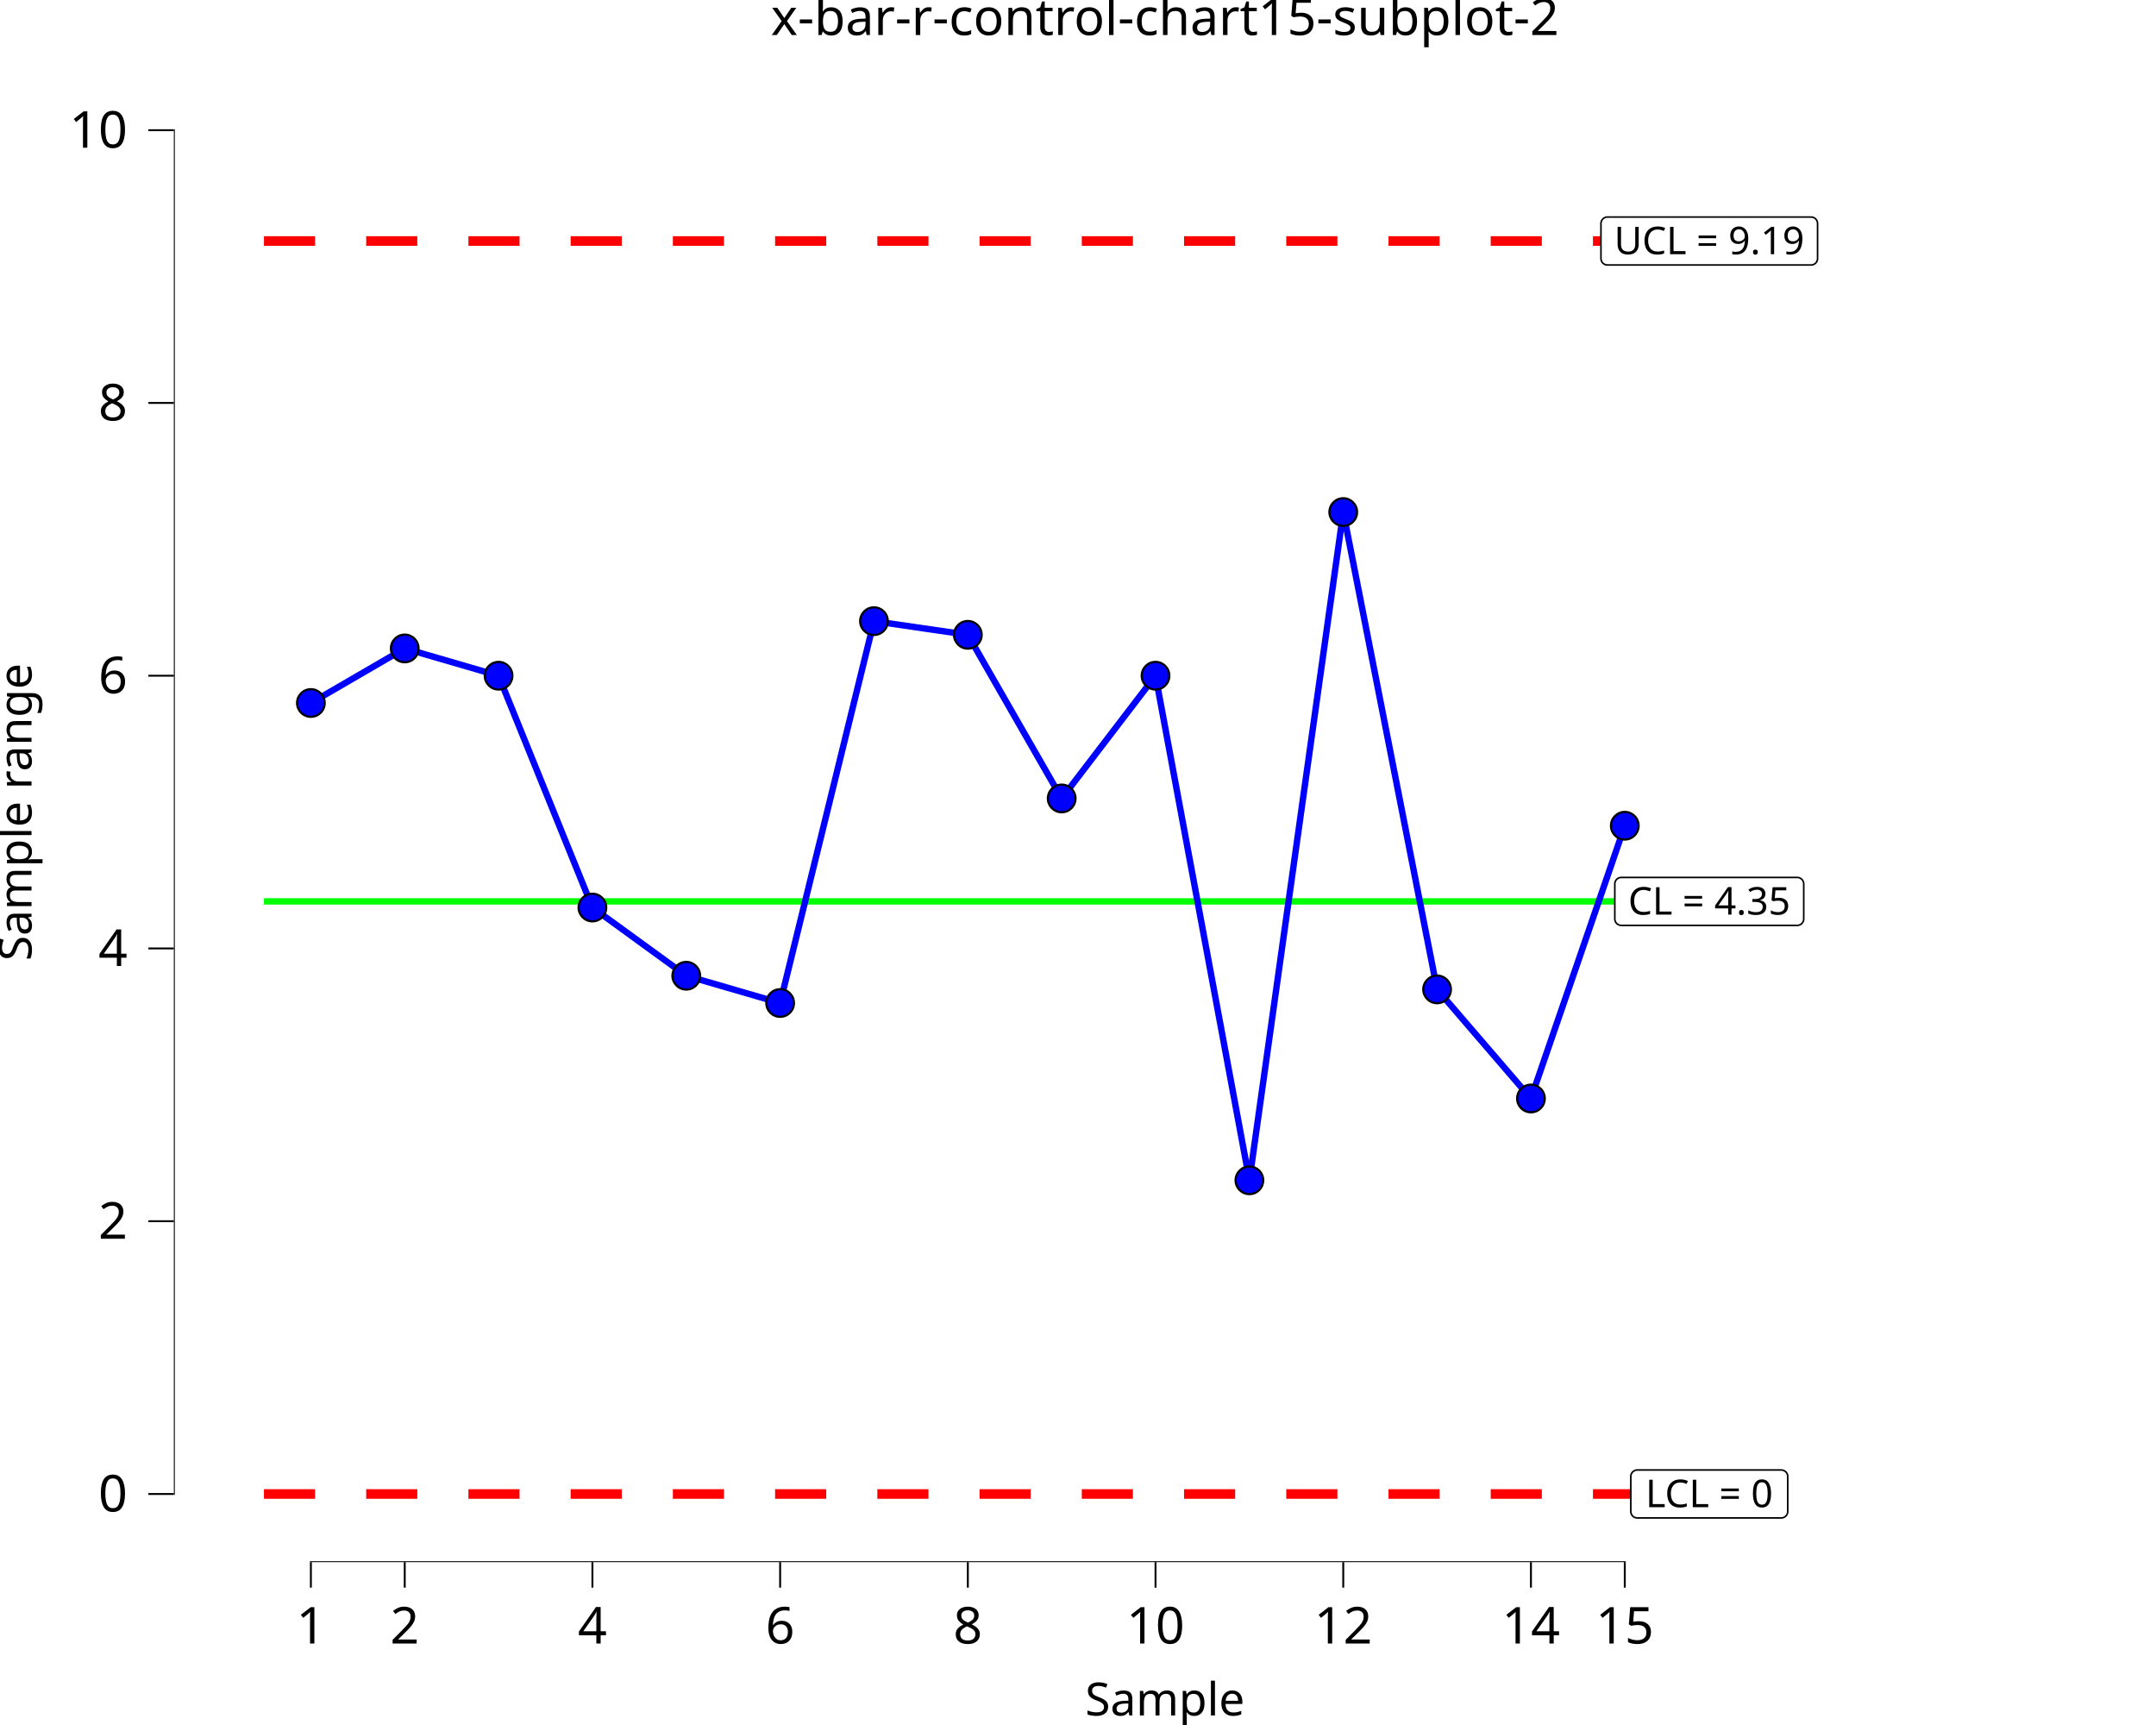
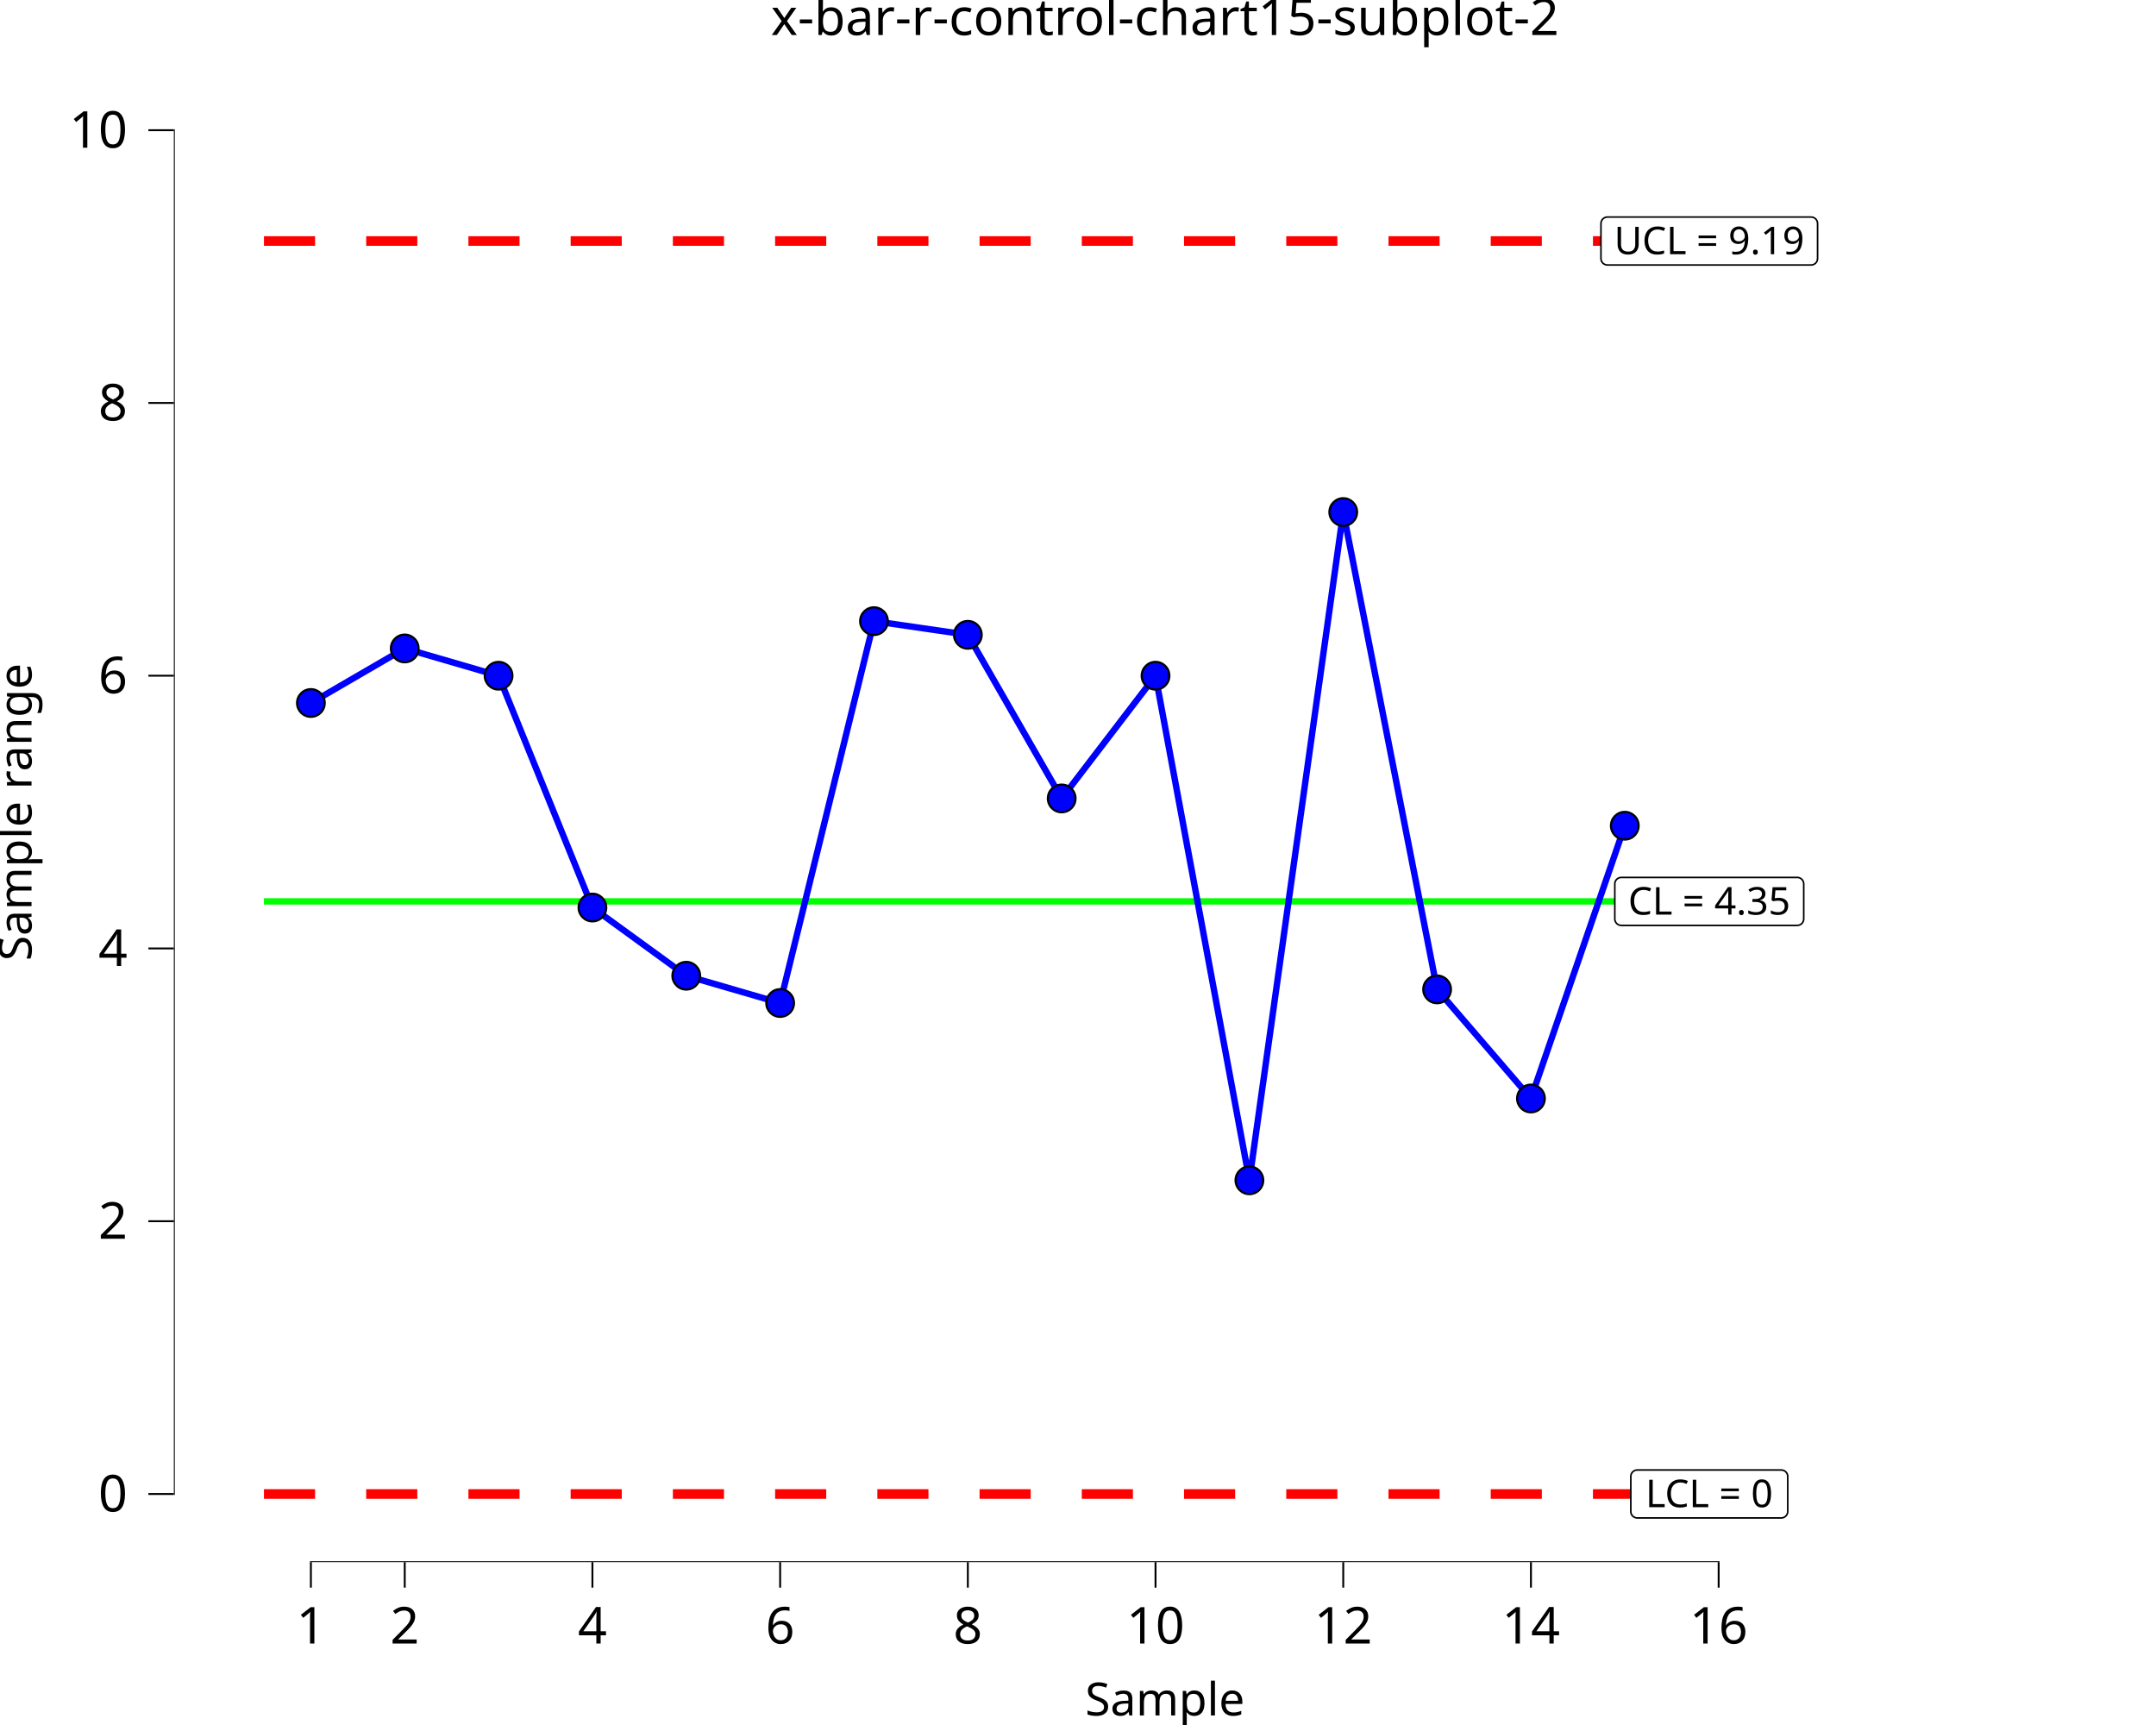
<svg xmlns="http://www.w3.org/2000/svg" class="svglite" data-engine-version="2.0" width="720.00pt" height="576.00pt" viewBox="0 0 720.00 576.00">
  <defs>
    <style type="text/css">
    .svglite line, .svglite polyline, .svglite polygon, .svglite path, .svglite rect, .svglite circle {
      fill: none;
      stroke: #000000;
      stroke-linecap: round;
      stroke-linejoin: round;
      stroke-miterlimit: 10.00;
    }
  </style>
  </defs>
  <rect width="100%" height="100%" style="stroke: none; fill: #FFFFFF;" />
  <defs>
    <clipPath id="cpMC4wMHw3MjAuMDB8MC4wMHw1NzYuMDA=">
      <rect x="0.00" y="0.00" width="720.00" height="576.00" />
    </clipPath>
  </defs>
  <g clip-path="url(#cpMC4wMHw3MjAuMDB8MC4wMHw1NzYuMDA=)">
    <rect x="0.00" y="0.00" width="720.00" height="576.00" style="stroke-width: 10.67; stroke: none;" />
  </g>
  <defs>
    <clipPath id="cpNTguMDZ8NzIwLjAwfDIwLjcxfDUyMS42Mw==">
      <rect x="58.06" y="20.71" width="661.94" height="500.92" />
    </clipPath>
  </defs>
  <g clip-path="url(#cpNTguMDZ8NzIwLjAwfDIwLjcxfDUyMS42Mw==)">
    <rect x="58.06" y="20.71" width="661.94" height="500.92" style="stroke-width: 10.67; stroke: none;" />
    <polyline points="88.15,300.99 119.49,300.99 119.49,300.99 150.83,300.99 150.83,300.99 182.17,300.99 182.17,300.99 213.51,300.99 213.51,300.99 244.86,300.99 244.86,300.99 276.20,300.99 276.20,300.99 307.54,300.99 307.54,300.99 338.88,300.99 338.88,300.99 370.22,300.99 370.22,300.99 401.57,300.99 401.57,300.99 432.91,300.99 432.91,300.99 464.25,300.99 464.25,300.99 495.59,300.99 495.59,300.99 526.93,300.99 526.93,300.99 558.28,300.99 558.28,300.99 " style="stroke-width: 2.13; stroke: #00FF00; stroke-linecap: butt;" />
    <polyline points="88.15,80.48 119.49,80.48 119.49,80.48 150.83,80.48 150.83,80.48 182.17,80.48 182.17,80.48 213.51,80.48 213.51,80.48 244.86,80.48 244.86,80.48 276.20,80.48 276.20,80.48 307.54,80.48 307.54,80.48 338.88,80.48 338.88,80.48 370.22,80.48 370.22,80.48 401.57,80.48 401.57,80.48 432.91,80.48 432.91,80.48 464.25,80.48 464.25,80.48 495.59,80.48 495.59,80.48 526.93,80.48 526.93,80.48 558.28,80.48 558.28,80.48 " style="stroke-width: 3.20; stroke: #FF0000; stroke-dasharray: 17.07,17.07; stroke-linecap: butt;" />
    <polyline points="88.15,498.86 119.49,498.86 119.49,498.86 150.83,498.86 150.83,498.86 182.17,498.86 182.17,498.86 213.51,498.86 213.51,498.86 244.86,498.86 244.86,498.86 276.20,498.86 276.20,498.86 307.54,498.86 307.54,498.86 338.88,498.86 338.88,498.86 370.22,498.86 370.22,498.86 401.57,498.86 401.57,498.86 432.91,498.86 432.91,498.86 464.25,498.86 464.25,498.86 495.59,498.86 495.59,498.86 526.93,498.86 526.93,498.86 558.28,498.86 558.28,498.86 " style="stroke-width: 3.20; stroke: #FF0000; stroke-dasharray: 17.07,17.07; stroke-linecap: butt;" />
    <polygon points="541.43,309.00 600.20,309.00 600.11,309.00 600.46,308.98 600.80,308.91 601.12,308.79 601.42,308.62 601.69,308.40 601.92,308.14 602.11,307.84 602.25,307.52 602.33,307.19 602.36,306.84 602.36,306.84 602.36,295.15 602.36,295.15 602.33,294.80 602.25,294.46 602.11,294.14 601.92,293.85 601.69,293.59 601.42,293.37 601.12,293.20 600.80,293.07 600.46,293.00 600.20,292.99 541.43,292.99 541.69,293.00 541.34,292.99 541.00,293.03 540.66,293.13 540.35,293.28 540.06,293.47 539.81,293.72 539.60,293.99 539.44,294.30 539.33,294.63 539.27,294.97 539.27,295.15 539.27,306.84 539.27,306.67 539.27,307.01 539.33,307.36 539.44,307.69 539.60,307.99 539.81,308.27 540.06,308.51 540.35,308.71 540.66,308.86 541.00,308.96 541.34,309.00 " style="stroke-width: 0.53; fill: #FFFFFF;" />
    <text x="570.81" y="305.40" text-anchor="middle" style="font-size: 12.80px; font-family: sans;" textLength="55.89px" lengthAdjust="spacingAndGlyphs">CL = 4.35</text>
    <polygon points="546.77,506.86 594.86,506.86 594.77,506.86 595.12,506.85 595.46,506.78 595.78,506.65 596.08,506.48 596.35,506.26 596.58,506.00 596.77,505.71 596.91,505.39 596.99,505.05 597.02,504.70 597.02,504.70 597.02,493.01 597.02,493.01 596.99,492.66 596.91,492.33 596.77,492.01 596.58,491.71 596.35,491.45 596.08,491.23 595.78,491.06 595.46,490.94 595.12,490.87 594.86,490.85 546.77,490.85 547.03,490.87 546.68,490.85 546.34,490.89 546.00,490.99 545.69,491.14 545.40,491.34 545.15,491.58 544.94,491.86 544.78,492.16 544.67,492.49 544.61,492.84 544.61,493.01 544.61,504.70 544.61,504.53 544.61,504.88 544.67,505.22 544.78,505.55 544.94,505.86 545.15,506.13 545.40,506.38 545.69,506.57 546.00,506.72 546.34,506.82 546.68,506.86 " style="stroke-width: 0.53; fill: #FFFFFF;" />
    <text x="570.81" y="503.26" text-anchor="middle" style="font-size: 12.80px; font-family: sans;" textLength="45.21px" lengthAdjust="spacingAndGlyphs">LCL = 0</text>
    <polygon points="536.80,88.48 604.82,88.48 604.73,88.48 605.08,88.47 605.42,88.40 605.75,88.27 606.05,88.10 606.32,87.88 606.55,87.62 606.73,87.33 606.87,87.01 606.95,86.67 606.98,86.32 606.98,86.32 606.98,74.63 606.98,74.63 606.95,74.28 606.87,73.95 606.73,73.63 606.55,73.33 606.32,73.07 606.05,72.85 605.75,72.68 605.42,72.56 605.08,72.49 604.82,72.47 536.80,72.47 537.06,72.49 536.72,72.47 536.37,72.51 536.04,72.61 535.72,72.76 535.44,72.96 535.19,73.20 534.98,73.48 534.82,73.78 534.71,74.11 534.65,74.46 534.64,74.63 534.64,86.32 534.65,86.15 534.65,86.50 534.71,86.84 534.82,87.17 534.98,87.48 535.19,87.76 535.44,88.00 535.72,88.19 536.04,88.34 536.37,88.44 536.72,88.48 " style="stroke-width: 0.53; fill: #FFFFFF;" />
    <text x="570.81" y="84.88" text-anchor="middle" style="font-size: 12.80px; font-family: sans;" textLength="65.14px" lengthAdjust="spacingAndGlyphs">UCL = 9.19</text>
    <polyline points="103.82,234.74 135.16,216.52 166.50,225.63 197.84,303.04 229.18,325.81 260.53,334.92 291.87,207.41 323.21,211.97 354.55,266.61 385.89,225.63 417.24,394.12 448.58,170.98 479.92,330.37 511.26,366.80 542.60,275.72 " style="stroke-width: 2.13; stroke: #0000FF; stroke-linecap: butt;" />
    <circle cx="103.82" cy="234.74" r="4.62" style="stroke-width: 0.71; fill: #0000FF;" />
    <circle cx="135.16" cy="216.52" r="4.62" style="stroke-width: 0.71; fill: #0000FF;" />
    <circle cx="166.50" cy="225.63" r="4.62" style="stroke-width: 0.71; fill: #0000FF;" />
    <circle cx="197.84" cy="303.04" r="4.62" style="stroke-width: 0.71; fill: #0000FF;" />
    <circle cx="229.18" cy="325.81" r="4.62" style="stroke-width: 0.71; fill: #0000FF;" />
    <circle cx="260.53" cy="334.92" r="4.62" style="stroke-width: 0.71; fill: #0000FF;" />
    <circle cx="291.87" cy="207.41" r="4.62" style="stroke-width: 0.71; fill: #0000FF;" />
    <circle cx="323.21" cy="211.97" r="4.62" style="stroke-width: 0.71; fill: #0000FF;" />
    <circle cx="354.55" cy="266.61" r="4.62" style="stroke-width: 0.71; fill: #0000FF;" />
    <circle cx="385.89" cy="225.63" r="4.62" style="stroke-width: 0.71; fill: #0000FF;" />
    <circle cx="417.24" cy="394.12" r="4.62" style="stroke-width: 0.71; fill: #0000FF;" />
    <circle cx="448.58" cy="170.98" r="4.62" style="stroke-width: 0.71; fill: #0000FF;" />
    <circle cx="479.92" cy="330.37" r="4.62" style="stroke-width: 0.71; fill: #0000FF;" />
    <circle cx="511.26" cy="366.80" r="4.62" style="stroke-width: 0.71; fill: #0000FF;" />
    <circle cx="542.60" cy="275.72" r="4.62" style="stroke-width: 0.71; fill: #0000FF;" />
-     <line x1="103.50" y1="521.63" x2="542.92" y2="521.63" style="stroke-width: 0.64; stroke-linecap: butt;" />
+     <line x1="103.50" y1="521.63" x2="574.27" y2="521.63" style="stroke-width: 0.64; stroke-linecap: butt;" />
    <line x1="58.06" y1="499.18" x2="58.06" y2="43.16" style="stroke-width: 0.64; stroke-linecap: butt;" />
    <rect x="58.06" y="20.71" width="661.94" height="500.92" style="stroke-width: 0.00; stroke: none;" />
  </g>
  <g clip-path="url(#cpMC4wMHw3MjAuMDB8MC4wMHw1NzYuMDA=)">
    <polyline points="58.06,521.63 58.06,20.71 " style="stroke-width: 0.00; stroke: none; stroke-linecap: butt;" />
    <text x="42.58" y="504.71" text-anchor="end" style="font-size: 17.00px; font-family: sans;" textLength="9.46px" lengthAdjust="spacingAndGlyphs">0</text>
    <text x="42.58" y="413.63" text-anchor="end" style="font-size: 17.00px; font-family: sans;" textLength="9.46px" lengthAdjust="spacingAndGlyphs">2</text>
    <text x="42.58" y="322.55" text-anchor="end" style="font-size: 17.00px; font-family: sans;" textLength="9.46px" lengthAdjust="spacingAndGlyphs">4</text>
    <text x="42.58" y="231.48" text-anchor="end" style="font-size: 17.00px; font-family: sans;" textLength="9.46px" lengthAdjust="spacingAndGlyphs">6</text>
    <text x="42.58" y="140.40" text-anchor="end" style="font-size: 17.00px; font-family: sans;" textLength="9.46px" lengthAdjust="spacingAndGlyphs">8</text>
    <text x="42.58" y="49.33" text-anchor="end" style="font-size: 17.00px; font-family: sans;" textLength="18.91px" lengthAdjust="spacingAndGlyphs">10</text>
    <polyline points="49.55,498.86 58.06,498.86 " style="stroke-width: 0.64; stroke-linecap: butt;" />
    <polyline points="49.55,407.78 58.06,407.78 " style="stroke-width: 0.64; stroke-linecap: butt;" />
    <polyline points="49.55,316.70 58.06,316.70 " style="stroke-width: 0.64; stroke-linecap: butt;" />
    <polyline points="49.55,225.63 58.06,225.63 " style="stroke-width: 0.64; stroke-linecap: butt;" />
    <polyline points="49.55,134.55 58.06,134.55 " style="stroke-width: 0.64; stroke-linecap: butt;" />
    <polyline points="49.55,43.48 58.06,43.48 " style="stroke-width: 0.64; stroke-linecap: butt;" />
    <polyline points="58.06,521.63 720.00,521.63 " style="stroke-width: 0.00; stroke: none; stroke-linecap: butt;" />
    <polyline points="103.82,530.13 103.82,521.63 " style="stroke-width: 0.64; stroke-linecap: butt;" />
    <polyline points="135.16,530.13 135.16,521.63 " style="stroke-width: 0.64; stroke-linecap: butt;" />
    <polyline points="197.84,530.13 197.84,521.63 " style="stroke-width: 0.64; stroke-linecap: butt;" />
    <polyline points="260.53,530.13 260.53,521.63 " style="stroke-width: 0.64; stroke-linecap: butt;" />
    <polyline points="323.21,530.13 323.21,521.63 " style="stroke-width: 0.64; stroke-linecap: butt;" />
    <polyline points="385.89,530.13 385.89,521.63 " style="stroke-width: 0.64; stroke-linecap: butt;" />
    <polyline points="448.58,530.13 448.58,521.63 " style="stroke-width: 0.64; stroke-linecap: butt;" />
    <polyline points="511.26,530.13 511.26,521.63 " style="stroke-width: 0.64; stroke-linecap: butt;" />
-     <polyline points="542.60,530.13 542.60,521.63 " style="stroke-width: 0.64; stroke-linecap: butt;" />
+     <polyline points="573.95,530.13 573.95,521.63 " style="stroke-width: 0.64; stroke-linecap: butt;" />
    <text x="103.82" y="548.80" text-anchor="middle" style="font-size: 17.00px; font-family: sans;" textLength="9.46px" lengthAdjust="spacingAndGlyphs">1</text>
    <text x="135.16" y="548.80" text-anchor="middle" style="font-size: 17.00px; font-family: sans;" textLength="9.46px" lengthAdjust="spacingAndGlyphs">2</text>
    <text x="197.84" y="548.80" text-anchor="middle" style="font-size: 17.00px; font-family: sans;" textLength="9.46px" lengthAdjust="spacingAndGlyphs">4</text>
    <text x="260.53" y="548.80" text-anchor="middle" style="font-size: 17.00px; font-family: sans;" textLength="9.46px" lengthAdjust="spacingAndGlyphs">6</text>
    <text x="323.21" y="548.80" text-anchor="middle" style="font-size: 17.00px; font-family: sans;" textLength="9.46px" lengthAdjust="spacingAndGlyphs">8</text>
    <text x="385.89" y="548.80" text-anchor="middle" style="font-size: 17.00px; font-family: sans;" textLength="18.91px" lengthAdjust="spacingAndGlyphs">10</text>
    <text x="448.58" y="548.80" text-anchor="middle" style="font-size: 17.00px; font-family: sans;" textLength="18.91px" lengthAdjust="spacingAndGlyphs">12</text>
    <text x="511.26" y="548.80" text-anchor="middle" style="font-size: 17.00px; font-family: sans;" textLength="18.91px" lengthAdjust="spacingAndGlyphs">14</text>
-     <text x="542.60" y="548.80" text-anchor="middle" style="font-size: 17.00px; font-family: sans;" textLength="18.91px" lengthAdjust="spacingAndGlyphs">15</text>
+     <text x="573.95" y="548.80" text-anchor="middle" style="font-size: 17.00px; font-family: sans;" textLength="18.91px" lengthAdjust="spacingAndGlyphs">16</text>
    <text x="389.03" y="572.82" text-anchor="middle" style="font-size: 15.30px; font-family: sans;" textLength="51.89px" lengthAdjust="spacingAndGlyphs">Sample</text>
    <text transform="translate(10.53,271.17) rotate(-90)" text-anchor="middle" style="font-size: 15.30px; font-family: sans;" textLength="95.27px" lengthAdjust="spacingAndGlyphs">Sample range</text>
    <text x="389.03" y="11.70" text-anchor="middle" style="font-size: 17.00px; font-family: sans;" textLength="244.73px" lengthAdjust="spacingAndGlyphs">x-bar-r-control-chart15-subplot-2</text>
  </g>
</svg>
